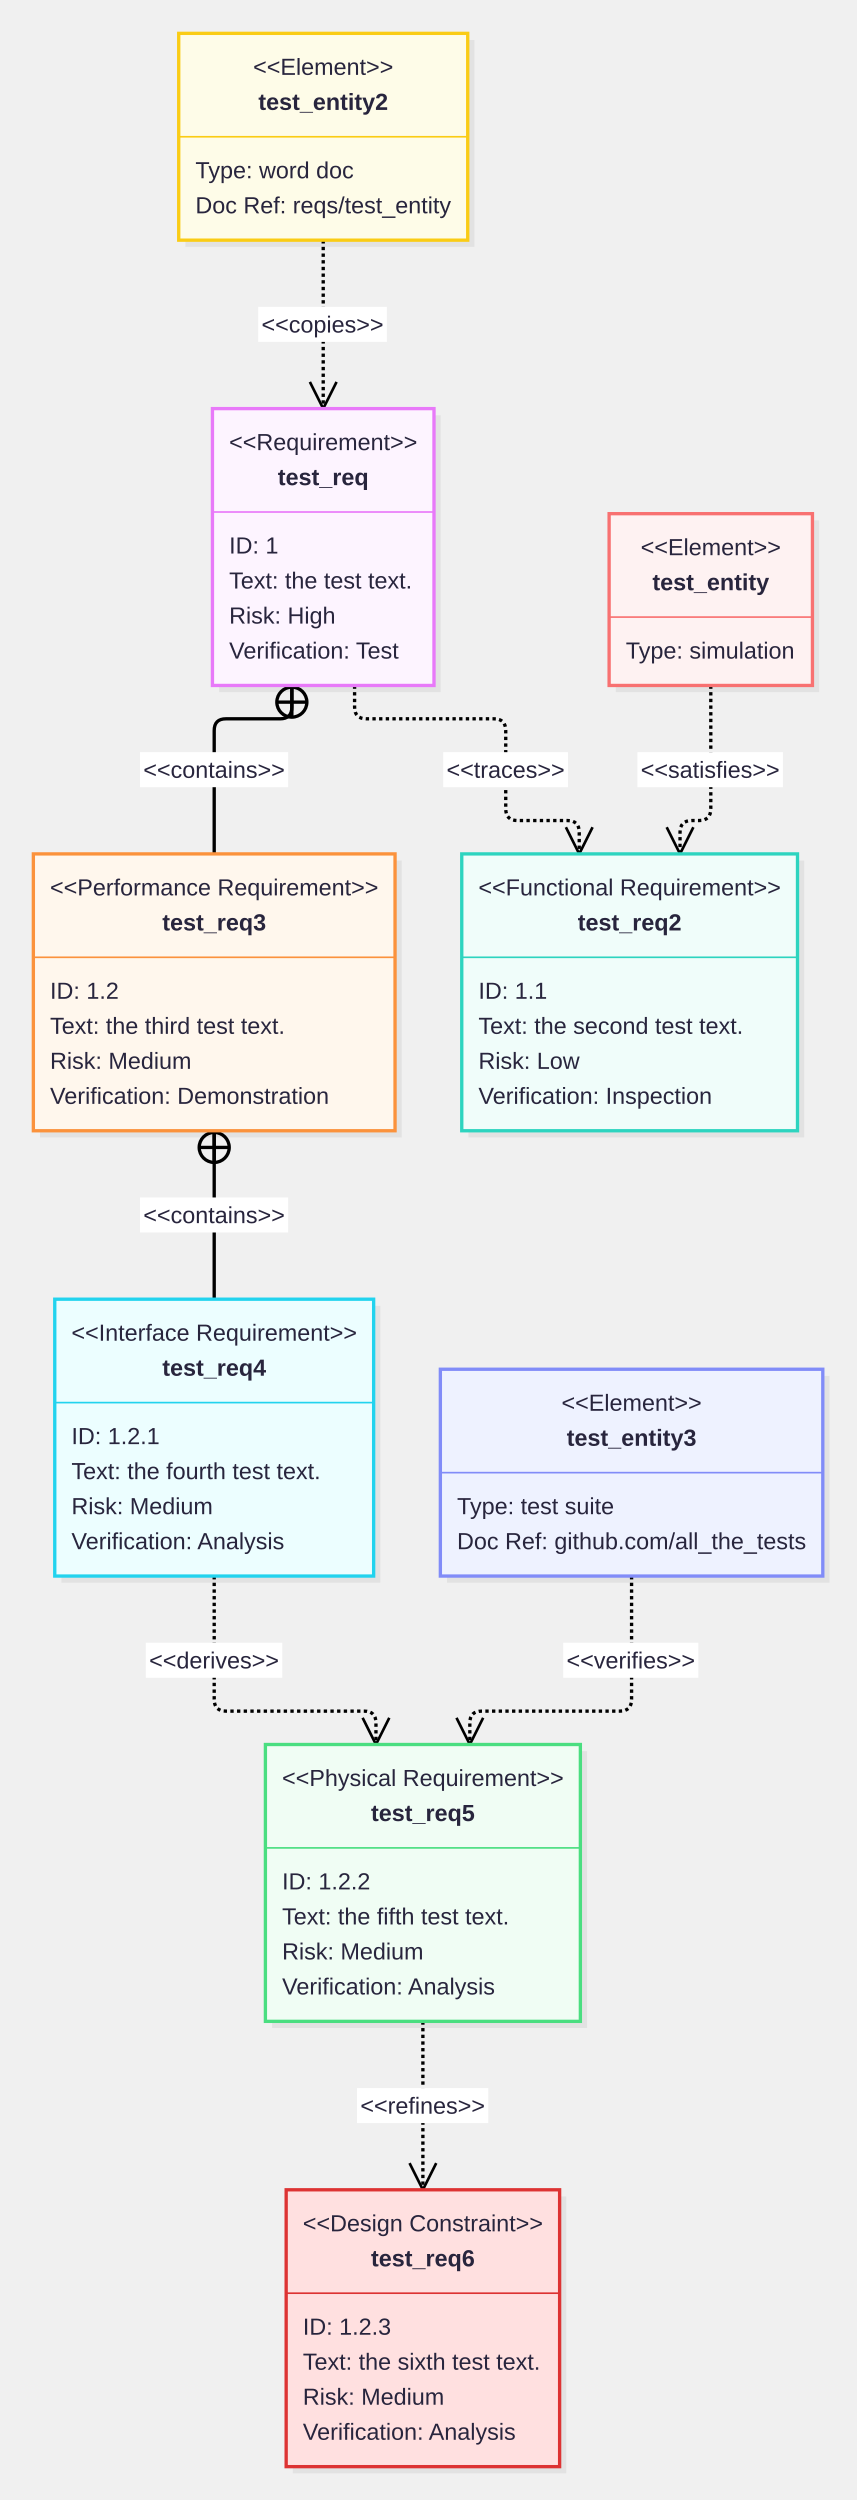
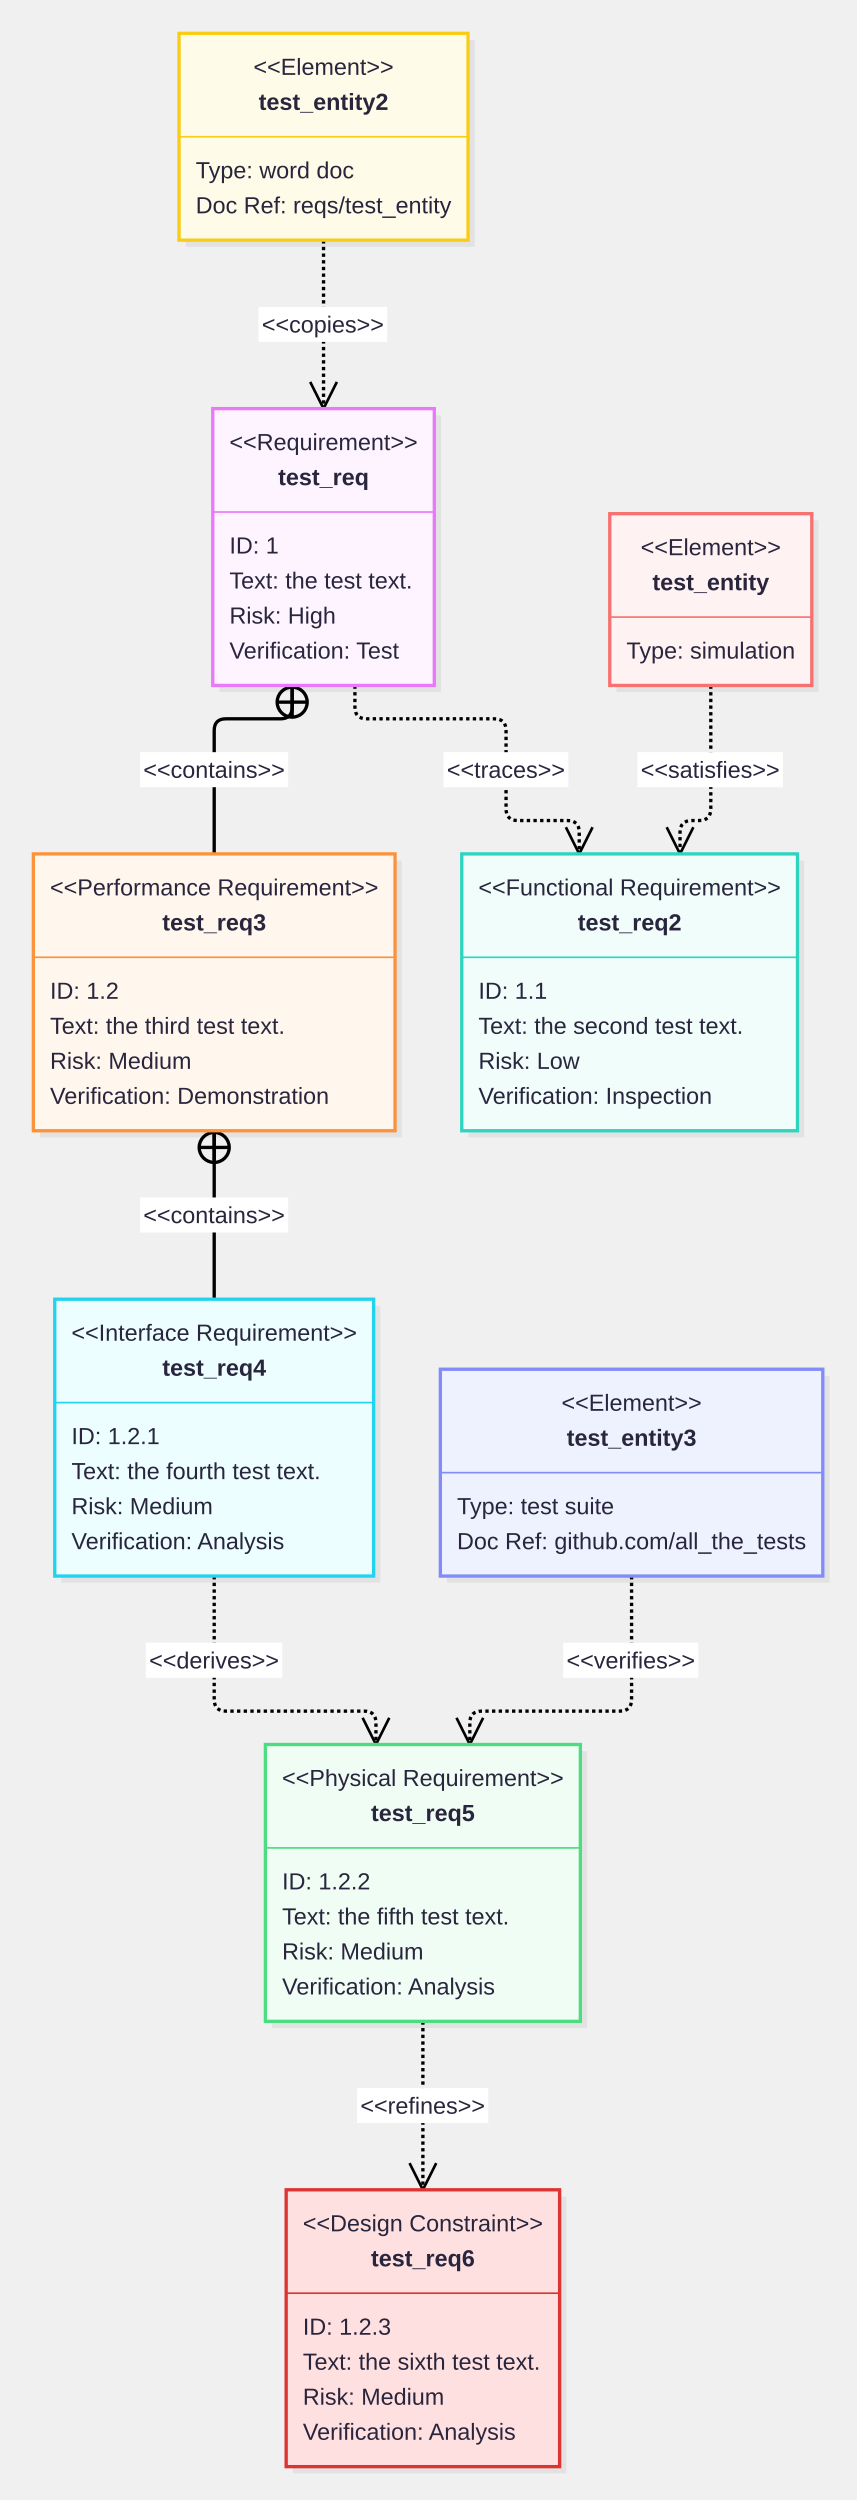
<svg xmlns="http://www.w3.org/2000/svg" id="my-svg" width="100%" class="requirementDiagram" style="max-width: 513.351px; background-color: white;" viewBox="-20 -20 513.351 1499" role="graphics-document document" aria-roledescription="requirement">
  <style>#my-svg{font-family:"Recursive Variable", arial, sans-serif;font-size:16px;}#my-svg text{font-family:"Recursive Variable", arial, sans-serif;}</style>
  <g>
    <g class="edgePaths">
      <g id="L-test_entity-test_req2-0" class="edgePath">
        <path class="flowchart-link LS-test_entity LE-test_req2" d="M406.188,391L406.188,464.929C406.188,469.643,403.831,472,399.117,472L394.815,472C390.101,472,387.744,474.357,387.744,479.071L387.744,492" fill="none" stroke="#000000" stroke-width="2" stroke-dasharray="2 2" />
        <path class="marker" d="M395.744,476L387.744,492L379.744,476" fill="none" stroke="#000000" stroke-width="1.6" />
      </g>
      <g id="L-test_req-test_req2-1" class="edgePath">
-         <path class="flowchart-link LS-test_req LE-test_req2" d="M192.609,391L192.609,403.929C192.609,408.643,194.966,411,199.68,411L276.167,411C280.881,411,283.238,413.357,283.238,418.071L283.238,464.929C283.238,469.643,285.595,472,290.309,472L320.235,472C324.949,472,327.306,474.357,327.306,479.071L327.306,492" fill="none" stroke="#000000" stroke-width="2" stroke-dasharray="2 2" />
+         <path class="flowchart-link LS-test_req LE-test_req2" d="M192.802,391L192.802,403.929C192.802,408.643,195.159,411,199.873,411L276.36,411C281.074,411,283.431,413.357,283.431,418.071L283.431,464.929C283.431,469.643,285.788,472,290.503,472L320.235,472C324.949,472,327.306,474.357,327.306,479.071L327.306,492" fill="none" stroke="#000000" stroke-width="2" stroke-dasharray="2 2" />
        <path class="marker" d="M335.306,476L327.306,492L319.306,476" fill="none" stroke="#000000" stroke-width="1.6" />
      </g>
      <g id="L-test_req-test_req3-2" class="edgePath">
-         <path class="flowchart-link LS-test_req LE-test_req3" d="M154.996,391L154.996,403.929C154.996,408.643,152.639,411,147.925,411L115.505,411C110.791,411,108.434,413.357,108.434,418.071L108.434,492" fill="none" stroke="#000000" stroke-width="2" />
-         <circle class="marker" cx="154.996" cy="401" r="9" fill="none" stroke="#000000" stroke-width="2" />
-         <path class="marker" d="M154.996,392L154.996,410M163.996,401L145.996,401" fill="none" stroke="#000000" stroke-width="2" />
+         <path class="flowchart-link LS-test_req LE-test_req3" d="M155.189,391L155.189,403.929C155.189,408.643,152.832,411,148.118,411L115.505,411C110.791,411,108.434,413.357,108.434,418.071L108.434,492" fill="none" stroke="#000000" stroke-width="2" />
+         <circle class="marker" cx="155.189" cy="401" r="9" fill="none" stroke="#000000" stroke-width="2" />
+         <path class="marker" d="M155.189,392L155.189,410M164.189,401L146.189,401" fill="none" stroke="#000000" stroke-width="2" />
      </g>
      <g id="L-test_req3-test_req4-3" class="edgePath">
        <path class="flowchart-link LS-test_req3 LE-test_req4" d="M108.434,658L108.434,759" fill="none" stroke="#000000" stroke-width="2" />
        <circle class="marker" cx="108.434" cy="668" r="9" fill="none" stroke="#000000" stroke-width="2" />
        <path class="marker" d="M108.434,659L108.434,677M117.434,668L99.434,668" fill="none" stroke="#000000" stroke-width="2" />
      </g>
      <g id="L-test_req4-test_req5-4" class="edgePath">
        <path class="flowchart-link LS-test_req4 LE-test_req5" d="M108.434,925L108.434,998.929C108.434,1003.643,110.791,1006,115.505,1006L198.351,1006C203.065,1006,205.422,1008.357,205.422,1013.071L205.422,1026" fill="none" stroke="#000000" stroke-width="2" stroke-dasharray="2 2" />
        <path class="marker" d="M213.422,1010L205.422,1026L197.422,1010" fill="none" stroke="#000000" stroke-width="1.6" />
      </g>
      <g id="L-test_req5-test_req6-5" class="edgePath">
        <path class="flowchart-link LS-test_req5 LE-test_req6" d="M233.564,1192L233.564,1293" fill="none" stroke="#000000" stroke-width="2" stroke-dasharray="2 2" />
        <path class="marker" d="M241.564,1277L233.564,1293L225.564,1277" fill="none" stroke="#000000" stroke-width="1.6" />
      </g>
      <g id="L-test_entity3-test_req5-6" class="edgePath">
        <path class="flowchart-link LS-test_entity3 LE-test_req5" d="M358.694,925L358.694,998.929C358.694,1003.643,356.337,1006,351.623,1006L268.777,1006C264.063,1006,261.706,1008.357,261.706,1013.071L261.706,1026" fill="none" stroke="#000000" stroke-width="2" stroke-dasharray="2 2" />
        <path class="marker" d="M269.706,1010L261.706,1026L253.706,1010" fill="none" stroke="#000000" stroke-width="1.6" />
      </g>
      <g id="L-test_entity2-test_req-7" class="edgePath">
-         <path class="flowchart-link LS-test_entity2 LE-test_req" d="M173.802,124L173.802,225" fill="none" stroke="#000000" stroke-width="2" stroke-dasharray="2 2" />
-         <path class="marker" d="M181.802,209L173.802,225L165.802,209" fill="none" stroke="#000000" stroke-width="1.6" />
+         <path class="flowchart-link LS-test_entity2 LE-test_req" d="M173.995,124L173.995,225" fill="none" stroke="#000000" stroke-width="2" stroke-dasharray="2 2" />
+         <path class="marker" d="M181.995,209L173.995,225L165.995,209" fill="none" stroke="#000000" stroke-width="1.6" />
      </g>
    </g>
    <g class="edgeLabels">
      <g class="edgeLabel">
        <rect x="362.188" y="431" width="87.272" height="21" fill="#FFFFFF" stroke="none" />
        <text x="405.824" y="446.4" text-anchor="middle" font-size="14" fill="#28253D">&lt;&lt;satisfies&gt;&gt;</text>
      </g>
      <g class="edgeLabel">
-         <rect x="245.738" y="431" width="74.826" height="21" fill="#FFFFFF" stroke="none" />
-         <text x="283.151" y="446.4" text-anchor="middle" font-size="14" fill="#28253D">&lt;&lt;traces&gt;&gt;</text>
+         <rect x="245.931" y="431" width="74.826" height="21" fill="#FFFFFF" stroke="none" />
+         <text x="283.344" y="446.4" text-anchor="middle" font-size="14" fill="#28253D">&lt;&lt;traces&gt;&gt;</text>
      </g>
      <g class="edgeLabel">
        <rect x="63.934" y="431" width="88.84" height="21" fill="#FFFFFF" stroke="none" />
        <text x="108.354" y="446.4" text-anchor="middle" font-size="14" fill="#28253D">&lt;&lt;contains&gt;&gt;</text>
      </g>
      <g class="edgeLabel">
        <rect x="63.934" y="698" width="88.84" height="21" fill="#FFFFFF" stroke="none" />
        <text x="108.354" y="713.4" text-anchor="middle" font-size="14" fill="#28253D">&lt;&lt;contains&gt;&gt;</text>
      </g>
      <g class="edgeLabel">
        <rect x="67.434" y="965" width="81.826" height="21" fill="#FFFFFF" stroke="none" />
        <text x="108.347" y="980.4" text-anchor="middle" font-size="14" fill="#28253D">&lt;&lt;derives&gt;&gt;</text>
      </g>
      <g class="edgeLabel">
        <rect x="194.064" y="1232" width="78.718" height="21" fill="#FFFFFF" stroke="none" />
        <text x="233.423" y="1247.4" text-anchor="middle" font-size="14" fill="#28253D">&lt;&lt;refines&gt;&gt;</text>
      </g>
      <g class="edgeLabel">
        <rect x="317.694" y="965" width="81.042" height="21" fill="#FFFFFF" stroke="none" />
        <text x="358.215" y="980.4" text-anchor="middle" font-size="14" fill="#28253D">&lt;&lt;verifies&gt;&gt;</text>
      </g>
      <g class="edgeLabel">
-         <rect x="134.802" y="164" width="77.164" height="21" fill="#FFFFFF" stroke="none" />
-         <text x="173.384" y="179.4" text-anchor="middle" font-size="14" fill="#28253D">&lt;&lt;copies&gt;&gt;</text>
+         <rect x="134.995" y="164" width="77.164" height="21" fill="#FFFFFF" stroke="none" />
+         <text x="173.577" y="179.4" text-anchor="middle" font-size="14" fill="#28253D">&lt;&lt;copies&gt;&gt;</text>
      </g>
    </g>
    <g class="nodes">
      <g id="requirement-test_req-0" class="node default">
-         <rect class="drop-shadow" x="111.382" y="229" width="132.84" height="166" fill="#000000" stroke="none" opacity="0.06" />
-         <rect class="basic label-container" x="107.382" y="225" width="132.84" height="166" fill="#FDF4FF" stroke="#E879F9" stroke-width="2" />
-         <text class="stereotype" x="173.802" y="249.9" text-anchor="middle" font-size="14" fill="#28253D">&lt;&lt;Requirement&gt;&gt;</text>
-         <text class="nodeLabel" x="173.802" y="270.9" text-anchor="middle" font-size="14" fill="#28253D" font-weight="bold">test_req</text>
-         <path class="divider" d="M107.382,287L240.222,287" fill="none" stroke="#E879F9" stroke-width="1" />
-         <text class="label" x="117.382" y="311.9" text-anchor="start" font-size="14" fill="#28253D">
-           <tspan x="117.382" y="311.9">ID: 1</tspan>
-           <tspan x="117.382" y="332.9">Text: the test text.</tspan>
-           <tspan x="117.382" y="353.9">Risk: High</tspan>
-           <tspan x="117.382" y="374.9">Verification: Test</tspan>
+         <rect class="drop-shadow" x="111.575" y="229" width="132.84" height="166" fill="#000000" stroke="none" opacity="0.06" />
+         <rect class="basic label-container" x="107.575" y="225" width="132.84" height="166" fill="#FDF4FF" stroke="#E879F9" stroke-width="2" />
+         <text class="stereotype" x="173.995" y="249.9" text-anchor="middle" font-size="14" fill="#28253D">&lt;&lt;Requirement&gt;&gt;</text>
+         <text class="nodeLabel" x="173.995" y="270.9" text-anchor="middle" font-size="14" fill="#28253D" font-weight="bold">test_req</text>
+         <path class="divider" d="M107.575,287L240.415,287" fill="none" stroke="#E879F9" stroke-width="1" />
+         <text class="label" x="117.575" y="311.9" text-anchor="start" font-size="14" fill="#28253D">
+           <tspan x="117.575" y="311.9">ID: 1</tspan>
+           <tspan x="117.575" y="332.9">Text: the test text.</tspan>
+           <tspan x="117.575" y="353.9">Risk: High</tspan>
+           <tspan x="117.575" y="374.9">Verification: Test</tspan>
        </text>
      </g>
      <g id="requirement-test_req2-1" class="node default">
        <rect class="drop-shadow" x="260.868" y="496" width="201.314" height="166" fill="#000000" stroke="none" opacity="0.06" />
        <rect class="basic label-container" x="256.868" y="492" width="201.314" height="166" fill="#F0FDFA" stroke="#2DD4BF" stroke-width="2" />
        <text class="stereotype" x="357.525" y="516.9" text-anchor="middle" font-size="14" fill="#28253D">&lt;&lt;Functional Requirement&gt;&gt;</text>
        <text class="nodeLabel" x="357.525" y="537.9" text-anchor="middle" font-size="14" fill="#28253D" font-weight="bold">test_req2</text>
        <path class="divider" d="M256.868,554L458.182,554" fill="none" stroke="#2DD4BF" stroke-width="1" />
        <text class="label" x="266.868" y="578.9" text-anchor="start" font-size="14" fill="#28253D">
          <tspan x="266.868" y="578.9">ID: 1.1</tspan>
          <tspan x="266.868" y="599.9">Text: the second test text.</tspan>
          <tspan x="266.868" y="620.9">Risk: Low</tspan>
          <tspan x="266.868" y="641.9">Verification: Inspection</tspan>
        </text>
      </g>
      <g id="requirement-test_req3-2" class="node default">
        <rect class="drop-shadow" x="4" y="496" width="216.868" height="166" fill="#000000" stroke="none" opacity="0.06" />
        <rect class="basic label-container" x="0" y="492" width="216.868" height="166" fill="#FFF7ED" stroke="#FB923C" stroke-width="2" />
        <text class="stereotype" x="108.434" y="516.9" text-anchor="middle" font-size="14" fill="#28253D">&lt;&lt;Performance Requirement&gt;&gt;</text>
        <text class="nodeLabel" x="108.434" y="537.9" text-anchor="middle" font-size="14" fill="#28253D" font-weight="bold">test_req3</text>
        <path class="divider" d="M0,554L216.868,554" fill="none" stroke="#FB923C" stroke-width="1" />
        <text class="label" x="10" y="578.9" text-anchor="start" font-size="14" fill="#28253D">
          <tspan x="10" y="578.9">ID: 1.2</tspan>
          <tspan x="10" y="599.9">Text: the third test text.</tspan>
          <tspan x="10" y="620.9">Risk: Medium</tspan>
          <tspan x="10" y="641.9">Verification: Demonstration</tspan>
        </text>
      </g>
      <g id="requirement-test_req4-3" class="node default">
        <rect class="drop-shadow" x="16.831" y="763" width="191.206" height="166" fill="#000000" stroke="none" opacity="0.06" />
        <rect class="basic label-container" x="12.831" y="759" width="191.206" height="166" fill="#ECFEFF" stroke="#22D3EE" stroke-width="2" />
        <text class="stereotype" x="108.434" y="783.9" text-anchor="middle" font-size="14" fill="#28253D">&lt;&lt;Interface Requirement&gt;&gt;</text>
        <text class="nodeLabel" x="108.434" y="804.9" text-anchor="middle" font-size="14" fill="#28253D" font-weight="bold">test_req4</text>
        <path class="divider" d="M12.831,821L204.037,821" fill="none" stroke="#22D3EE" stroke-width="1" />
        <text class="label" x="22.831" y="845.9" text-anchor="start" font-size="14" fill="#28253D">
          <tspan x="22.831" y="845.9">ID: 1.2.1</tspan>
          <tspan x="22.831" y="866.9">Text: the fourth test text.</tspan>
          <tspan x="22.831" y="887.9">Risk: Medium</tspan>
          <tspan x="22.831" y="908.9">Verification: Analysis</tspan>
        </text>
      </g>
      <g id="requirement-test_req5-4" class="node default">
        <rect class="drop-shadow" x="143.137" y="1030" width="188.854" height="166" fill="#000000" stroke="none" opacity="0.06" />
        <rect class="basic label-container" x="139.137" y="1026" width="188.854" height="166" fill="#F0FDF4" stroke="#4ADE80" stroke-width="2" />
        <text class="stereotype" x="233.564" y="1050.9" text-anchor="middle" font-size="14" fill="#28253D">&lt;&lt;Physical Requirement&gt;&gt;</text>
        <text class="nodeLabel" x="233.564" y="1071.9" text-anchor="middle" font-size="14" fill="#28253D" font-weight="bold">test_req5</text>
        <path class="divider" d="M139.137,1088L327.991,1088" fill="none" stroke="#4ADE80" stroke-width="1" />
        <text class="label" x="149.137" y="1112.9" text-anchor="start" font-size="14" fill="#28253D">
          <tspan x="149.137" y="1112.9">ID: 1.2.2</tspan>
          <tspan x="149.137" y="1133.9">Text: the fifth test text.</tspan>
          <tspan x="149.137" y="1154.9">Risk: Medium</tspan>
          <tspan x="149.137" y="1175.9">Verification: Analysis</tspan>
        </text>
      </g>
      <g id="requirement-test_req6-5" class="node default critical">
        <rect class="drop-shadow" x="155.583" y="1297" width="163.962" height="166" fill="#000000" stroke="none" opacity="0.06" />
        <rect class="basic label-container" x="151.583" y="1293" width="163.962" height="166" fill="#ffe0e0" stroke="#d33" stroke-width="2" />
        <text class="stereotype" x="233.564" y="1317.9" text-anchor="middle" font-size="14" fill="#28253D">&lt;&lt;Design Constraint&gt;&gt;</text>
        <text class="nodeLabel" x="233.564" y="1338.9" text-anchor="middle" font-size="14" fill="#28253D" font-weight="bold">test_req6</text>
        <path class="divider" d="M151.583,1355L315.545,1355" fill="none" stroke="#d33" stroke-width="1" />
        <text class="label" x="161.583" y="1379.9" text-anchor="start" font-size="14" fill="#28253D">
          <tspan x="161.583" y="1379.9">ID: 1.2.3</tspan>
          <tspan x="161.583" y="1400.9">Text: the sixth test text.</tspan>
          <tspan x="161.583" y="1421.9">Risk: Medium</tspan>
          <tspan x="161.583" y="1442.9">Verification: Analysis</tspan>
        </text>
      </g>
      <g id="requirement-test_entity-6" class="node default">
-         <rect class="drop-shadow" x="349.228" y="292" width="121.92" height="103" fill="#000000" stroke="none" opacity="0.06" />
-         <rect class="basic label-container" x="345.228" y="288" width="121.92" height="103" fill="#FEF2F2" stroke="#F87171" stroke-width="2" />
+         <rect class="drop-shadow" x="349.614" y="292" width="121.148" height="103" fill="#000000" stroke="none" opacity="0.06" />
+         <rect class="basic label-container" x="345.614" y="288" width="121.148" height="103" fill="#FEF2F2" stroke="#F87171" stroke-width="2" />
        <text class="stereotype" x="406.188" y="312.9" text-anchor="middle" font-size="14" fill="#28253D">&lt;&lt;Element&gt;&gt;</text>
        <text class="nodeLabel" x="406.188" y="333.9" text-anchor="middle" font-size="14" fill="#28253D" font-weight="bold">test_entity</text>
-         <path class="divider" d="M345.228,350L467.148,350" fill="none" stroke="#F87171" stroke-width="1" />
-         <text class="label" x="355.228" y="374.9" text-anchor="start" font-size="14" fill="#28253D">Type: simulation</text>
+         <path class="divider" d="M345.614,350L466.762,350" fill="none" stroke="#F87171" stroke-width="1" />
+         <text class="label" x="355.614" y="374.9" text-anchor="start" font-size="14" fill="#28253D">Type: simulation</text>
      </g>
      <g id="requirement-test_entity2-7" class="node default">
-         <rect class="drop-shadow" x="91.159" y="4" width="173.286" height="124" fill="#000000" stroke="none" opacity="0.06" />
-         <rect class="basic label-container" x="87.159" y="0" width="173.286" height="124" fill="#FEFCE8" stroke="#FACC15" stroke-width="2" />
-         <text class="stereotype" x="173.802" y="24.9" text-anchor="middle" font-size="14" fill="#28253D">&lt;&lt;Element&gt;&gt;</text>
-         <text class="nodeLabel" x="173.802" y="45.9" text-anchor="middle" font-size="14" fill="#28253D" font-weight="bold">test_entity2</text>
-         <path class="divider" d="M87.159,62L260.445,62" fill="none" stroke="#FACC15" stroke-width="1" />
-         <text class="label" x="97.159" y="86.9" text-anchor="start" font-size="14" fill="#28253D">
-           <tspan x="97.159" y="86.9">Type: word doc</tspan>
-           <tspan x="97.159" y="107.9">Doc Ref: reqs/test_entity</tspan>
+         <rect class="drop-shadow" x="91.352" y="4" width="173.286" height="124" fill="#000000" stroke="none" opacity="0.06" />
+         <rect class="basic label-container" x="87.352" y="0" width="173.286" height="124" fill="#FEFCE8" stroke="#FACC15" stroke-width="2" />
+         <text class="stereotype" x="173.995" y="24.9" text-anchor="middle" font-size="14" fill="#28253D">&lt;&lt;Element&gt;&gt;</text>
+         <text class="nodeLabel" x="173.995" y="45.9" text-anchor="middle" font-size="14" fill="#28253D" font-weight="bold">test_entity2</text>
+         <path class="divider" d="M87.352,62L260.638,62" fill="none" stroke="#FACC15" stroke-width="1" />
+         <text class="label" x="97.352" y="86.9" text-anchor="start" font-size="14" fill="#28253D">
+           <tspan x="97.352" y="86.9">Type: word doc</tspan>
+           <tspan x="97.352" y="107.9">Doc Ref: reqs/test_entity</tspan>
        </text>
      </g>
      <g id="requirement-test_entity3-8" class="node default">
        <rect class="drop-shadow" x="248.037" y="805" width="229.314" height="124" fill="#000000" stroke="none" opacity="0.06" />
        <rect class="basic label-container" x="244.037" y="801" width="229.314" height="124" fill="#EEF2FF" stroke="#818CF8" stroke-width="2" />
        <text class="stereotype" x="358.694" y="825.9" text-anchor="middle" font-size="14" fill="#28253D">&lt;&lt;Element&gt;&gt;</text>
        <text class="nodeLabel" x="358.694" y="846.9" text-anchor="middle" font-size="14" fill="#28253D" font-weight="bold">test_entity3</text>
        <path class="divider" d="M244.037,863L473.351,863" fill="none" stroke="#818CF8" stroke-width="1" />
        <text class="label" x="254.037" y="887.9" text-anchor="start" font-size="14" fill="#28253D">
          <tspan x="254.037" y="887.9">Type: test suite</tspan>
          <tspan x="254.037" y="908.9">Doc Ref: github.com/all_the_tests</tspan>
        </text>
      </g>
    </g>
  </g>
</svg>
